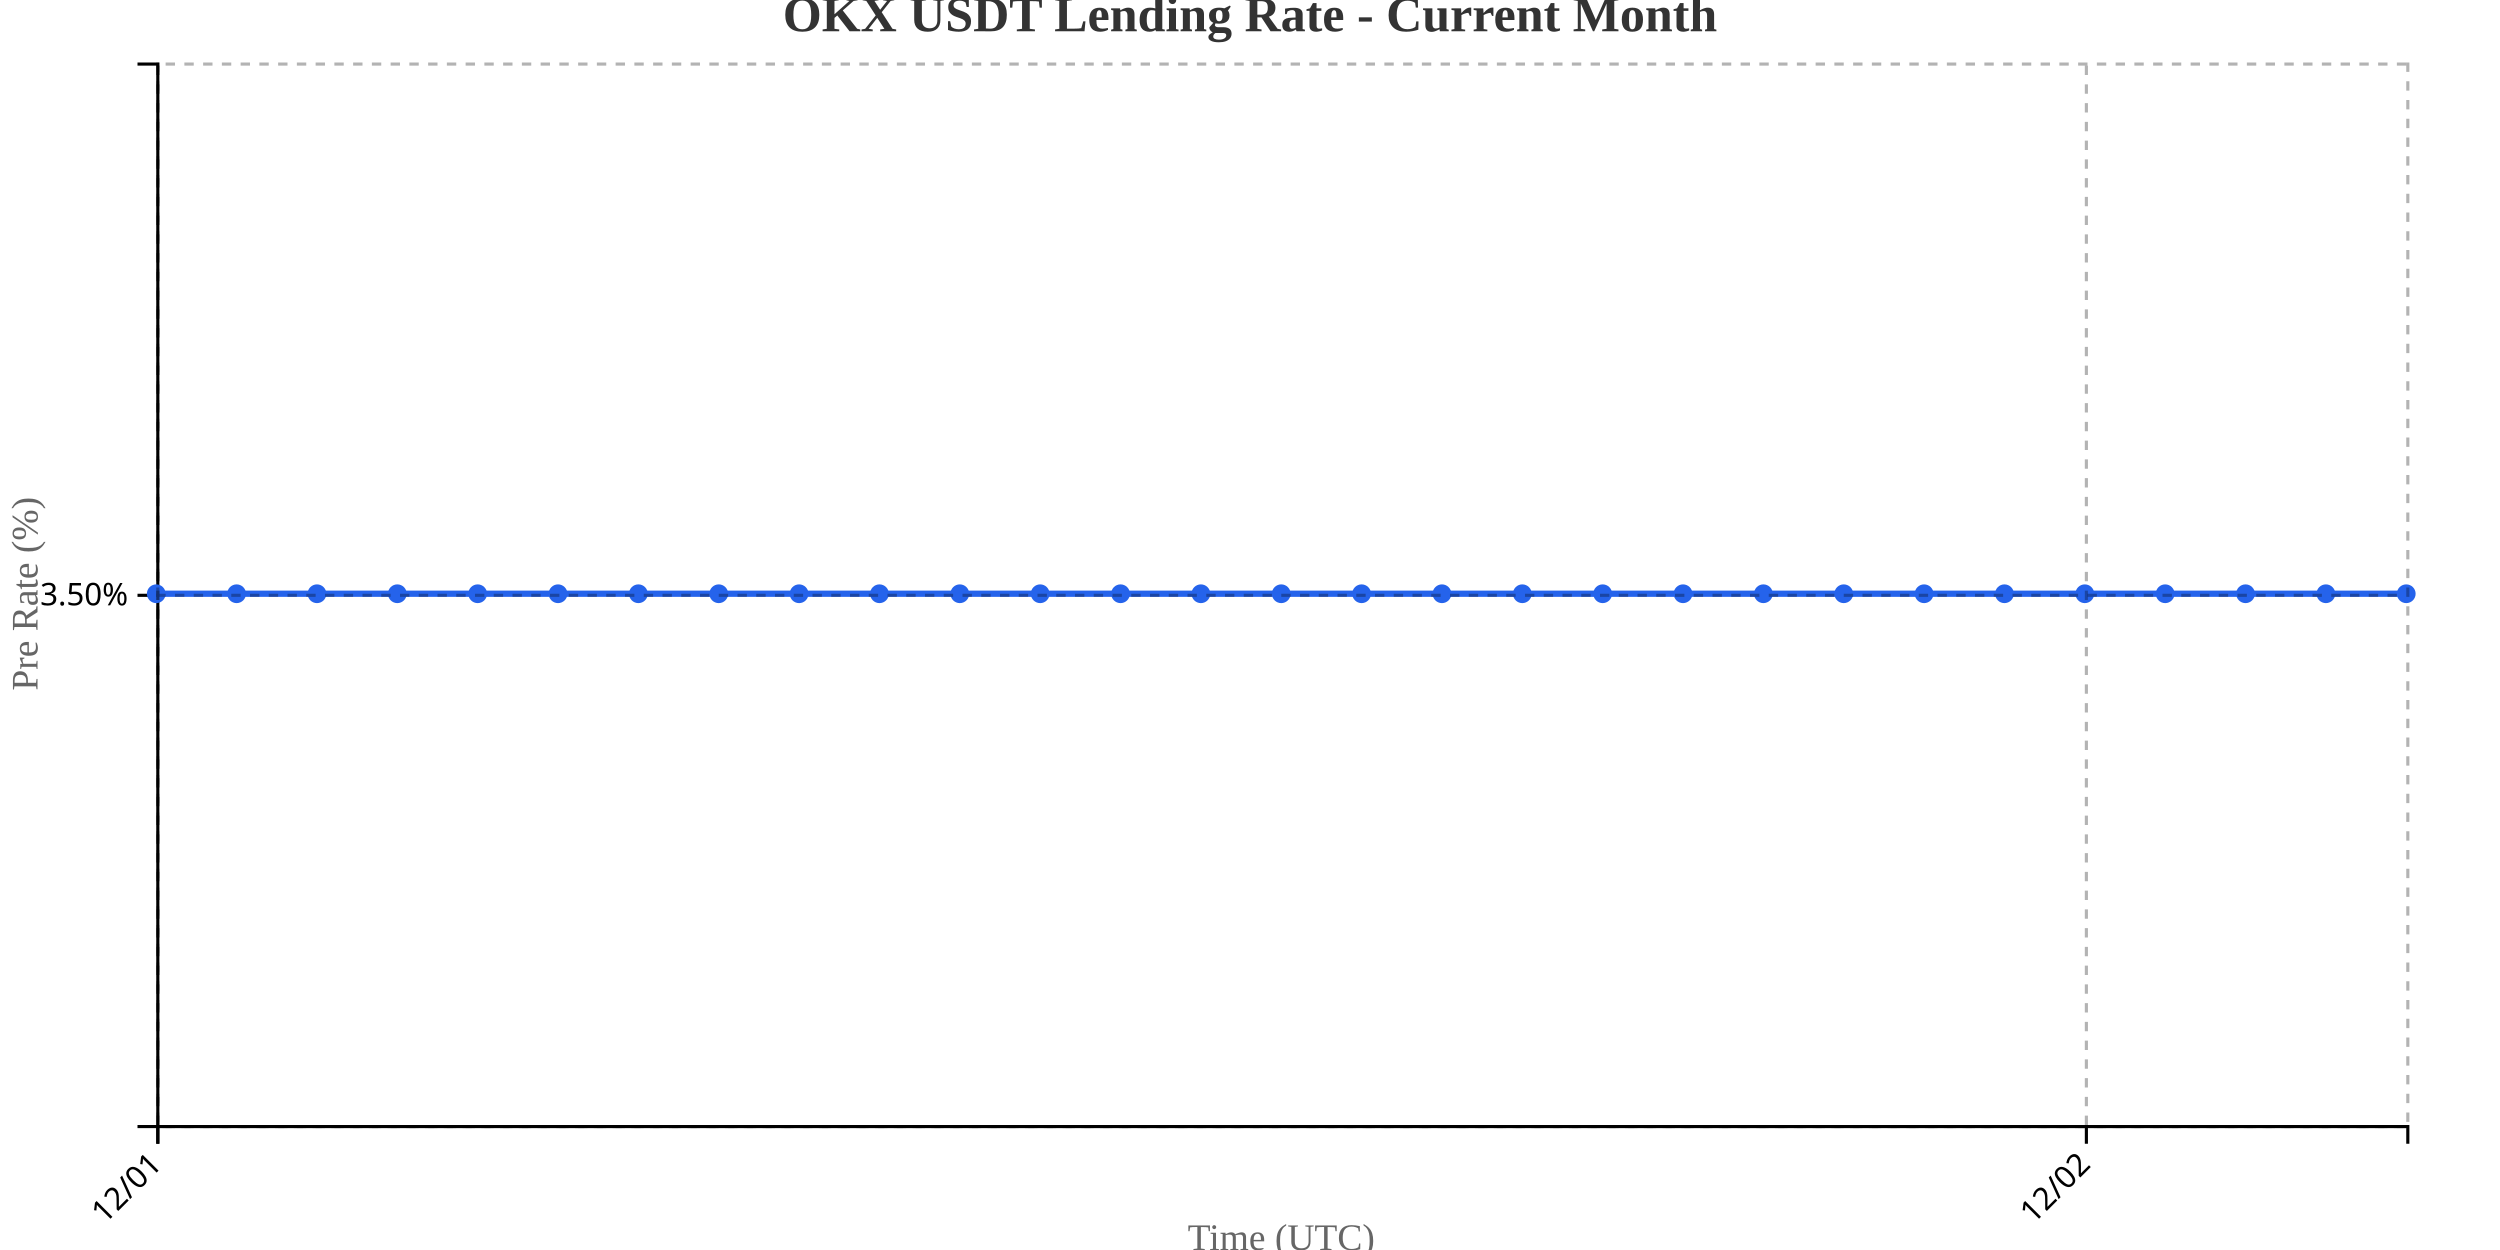
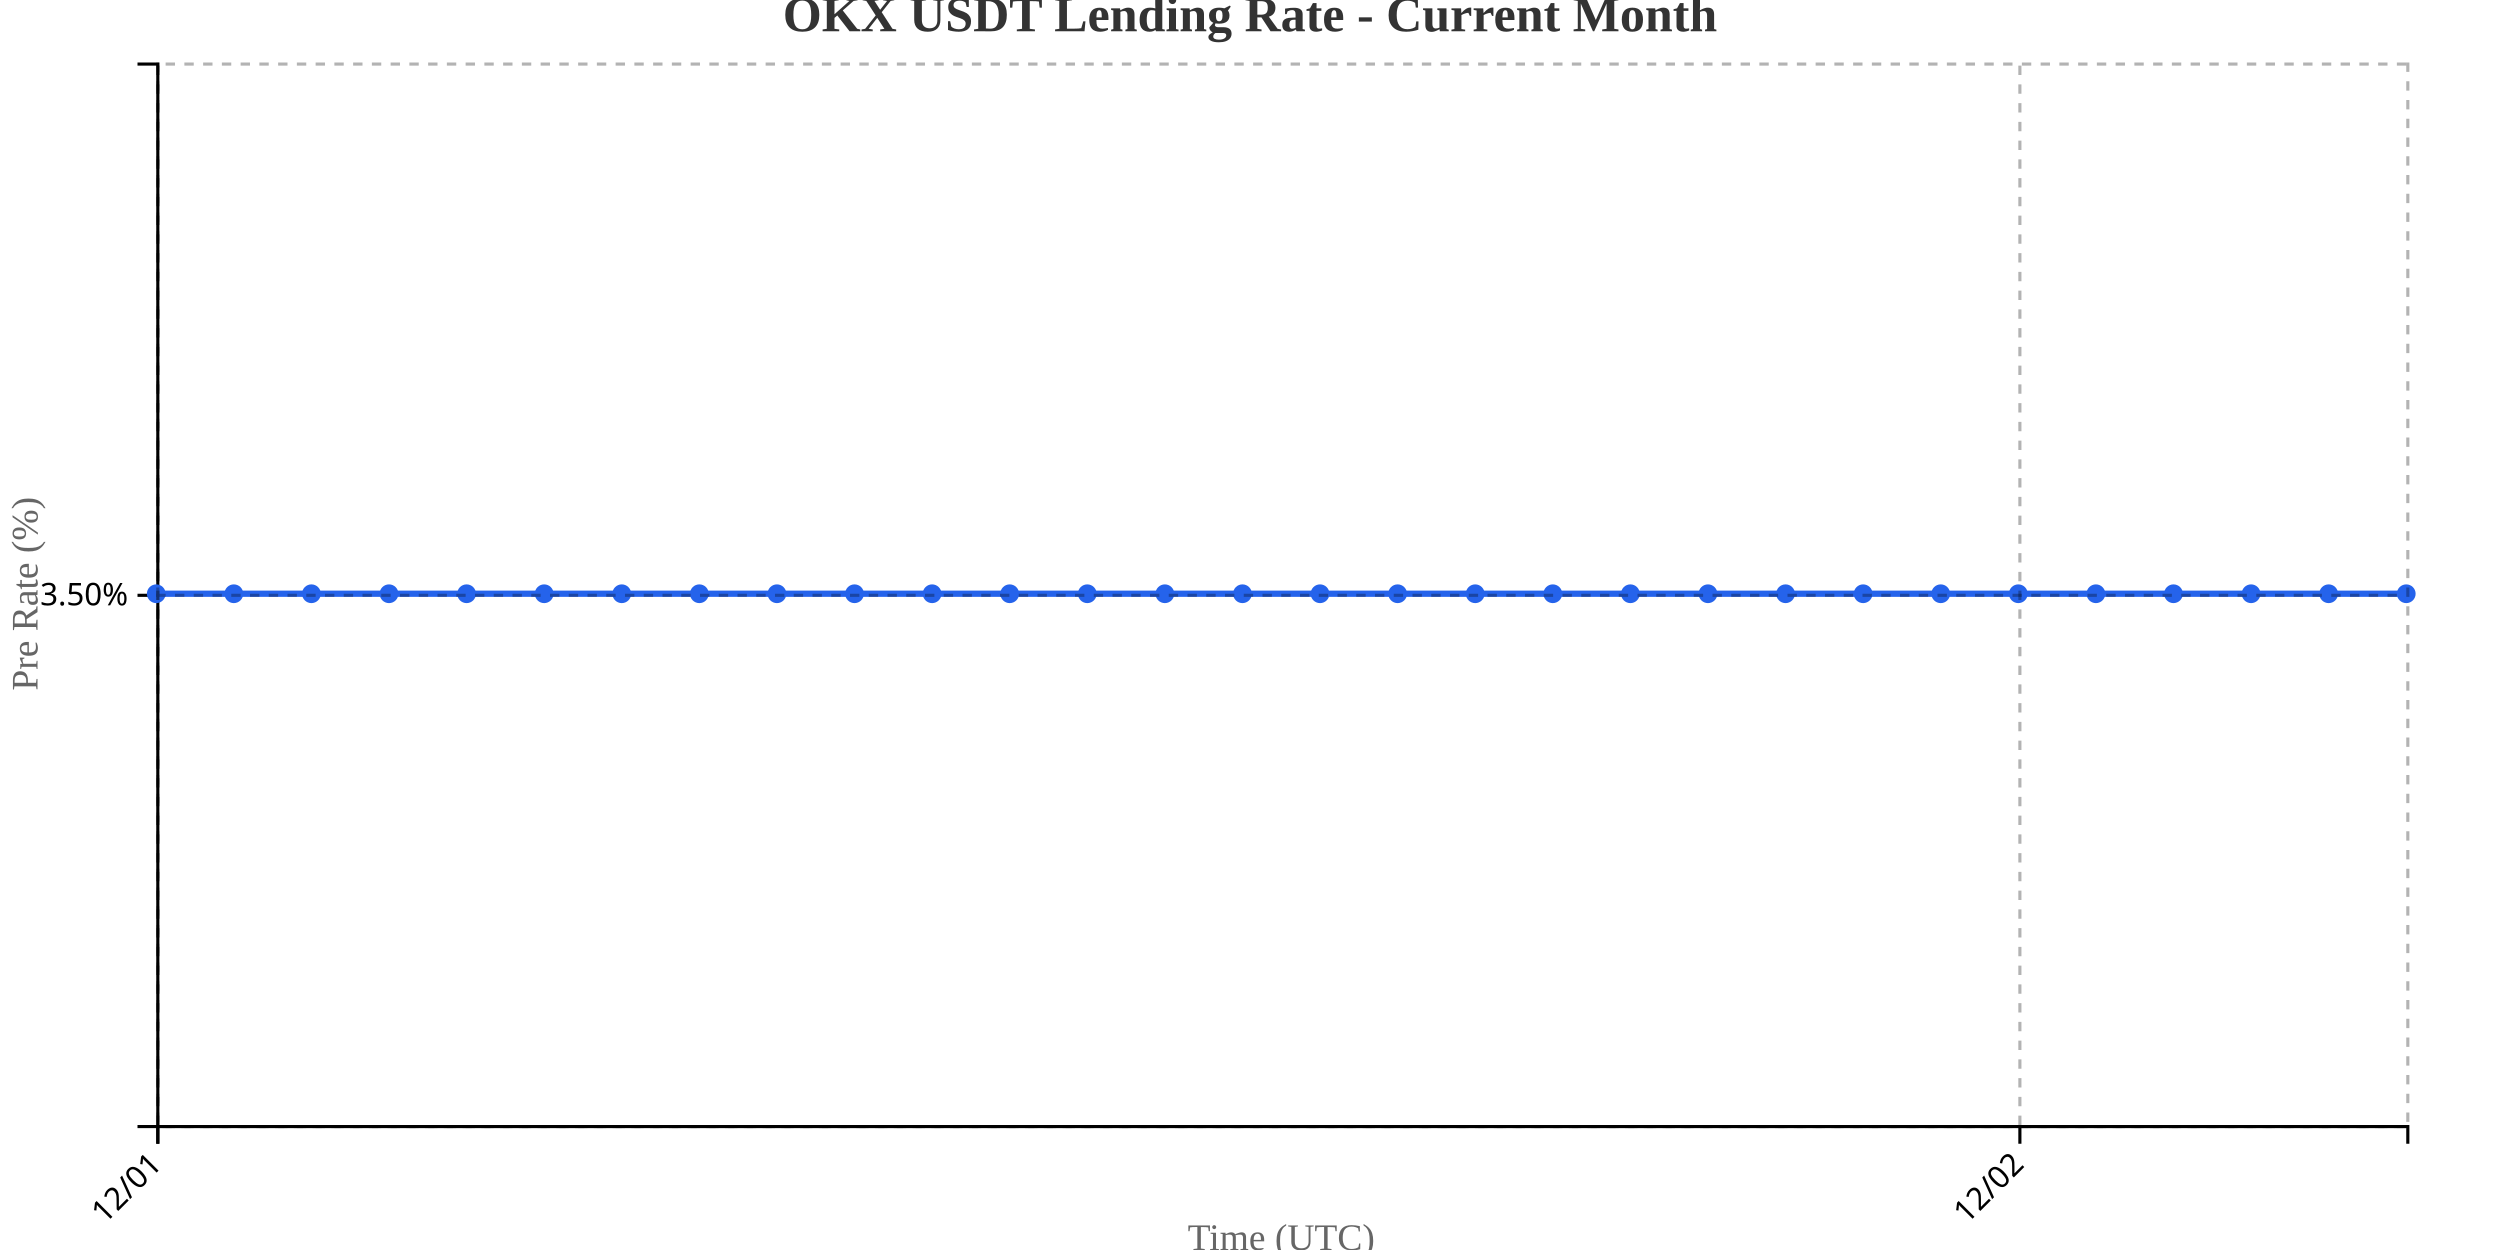
<svg xmlns="http://www.w3.org/2000/svg" width="800" height="400">
  <g transform="translate(50,20)">
    <g transform="translate(0,340)" fill="none" font-size="10" font-family="sans-serif" text-anchor="middle">
      <path class="domain" stroke="currentColor" d="M0.5,6V0.5H720.5V6" />
      <g class="tick" opacity="1" transform="translate(0.5,0)">
        <line stroke="currentColor" y2="6" />
        <text fill="currentColor" y="9" dy=".15em" style="text-anchor: end;" dx="-.8em" transform="rotate(-45)">12/01</text>
      </g>
-       <g class="tick" opacity="1" transform="translate(617.6429,0)">
+       <g class="tick" opacity="1" transform="translate(596.3621,0)">
        <line stroke="currentColor" y2="6" />
        <text fill="currentColor" y="9" dy=".15em" style="text-anchor: end;" dx="-.8em" transform="rotate(-45)">12/02</text>
      </g>
    </g>
    <g fill="none" font-size="10" font-family="sans-serif" text-anchor="end">
      <path class="domain" stroke="currentColor" d="M-6,340.5H0.5V0.5H-6" />
      <g class="tick" opacity="1" transform="translate(0,170.5)">
        <line stroke="currentColor" x2="-6" />
        <text fill="currentColor" x="-9" dy="0.32em">3.50%</text>
      </g>
    </g>
    <text transform="rotate(-90)" y="-50" x="-170" dy="1em" style="text-anchor: middle; font-size: 12px; fill: #666;">Pre Rate (%)</text>
    <text transform="translate(360, 380)" style="text-anchor: middle; font-size: 12px; fill: #666;">Time (UTC)</text>
-     <path fill="none" stroke="#2563eb" stroke-width="2" d="M0,170C8.571,170,17.143,170,25.714,170C34.286,170,42.857,170,51.429,170C60,170,68.571,170,77.143,170C85.714,170,94.286,170,102.857,170C111.429,170,120,170,128.571,170C137.143,170,145.714,170,154.286,170C162.857,170,171.429,170,180,170C188.571,170,197.143,170,205.714,170C214.286,170,222.857,170,231.429,170C240,170,248.571,170,257.143,170C265.714,170,274.286,170,282.857,170C291.429,170,300,170,308.571,170C317.143,170,325.714,170,334.286,170C342.857,170,351.429,170,360,170C368.571,170,377.143,170,385.714,170C394.286,170,402.857,170,411.429,170C420,170,428.571,170,437.143,170C445.714,170,454.286,170,462.857,170C471.429,170,480,170,488.571,170C497.143,170,505.714,170,514.286,170C522.857,170,531.429,170,540,170C548.571,170,557.143,170,565.714,170C574.286,170,582.857,170,591.429,170C600,170,608.571,170,617.143,170C625.714,170,634.286,170,642.857,170C651.429,170,660,170,668.571,170C677.143,170,685.714,170,694.286,170C702.857,170,711.429,170,720,170" />
+     <path fill="none" stroke="#2563eb" stroke-width="2" d="M0,170C8.276,170,16.552,170,24.828,170C33.103,170,41.379,170,49.655,170C57.931,170,66.207,170,74.483,170C82.759,170,91.034,170,99.31,170C107.586,170,115.862,170,124.138,170C132.414,170,140.69,170,148.966,170C157.241,170,165.517,170,173.793,170C182.069,170,190.345,170,198.621,170C206.897,170,215.172,170,223.448,170C231.724,170,240,170,248.276,170C256.552,170,264.828,170,273.103,170C281.379,170,289.655,170,297.931,170C306.207,170,314.483,170,322.759,170C331.034,170,339.31,170,347.586,170C355.862,170,364.138,170,372.414,170C380.69,170,388.966,170,397.241,170C405.517,170,413.793,170,422.069,170C430.345,170,438.621,170,446.897,170C455.172,170,463.448,170,471.724,170C480,170,488.276,170,496.552,170C504.828,170,513.103,170,521.379,170C529.655,170,537.931,170,546.207,170C554.483,170,562.759,170,571.034,170C579.31,170,587.586,170,595.862,170C604.138,170,612.414,170,620.69,170C628.966,170,637.241,170,645.517,170C653.793,170,662.069,170,670.345,170C678.621,170,686.897,170,695.172,170C703.448,170,711.724,170,720,170" />
    <circle class="dot" cx="0" cy="170" r="3" fill="#2563eb" />
-     <circle class="dot" cx="25.714" cy="170" r="3" fill="#2563eb" />
-     <circle class="dot" cx="51.429" cy="170" r="3" fill="#2563eb" />
-     <circle class="dot" cx="77.143" cy="170" r="3" fill="#2563eb" />
-     <circle class="dot" cx="102.857" cy="170" r="3" fill="#2563eb" />
-     <circle class="dot" cx="128.571" cy="170" r="3" fill="#2563eb" />
-     <circle class="dot" cx="154.286" cy="170" r="3" fill="#2563eb" />
-     <circle class="dot" cx="180" cy="170" r="3" fill="#2563eb" />
-     <circle class="dot" cx="205.714" cy="170" r="3" fill="#2563eb" />
-     <circle class="dot" cx="231.429" cy="170" r="3" fill="#2563eb" />
-     <circle class="dot" cx="257.143" cy="170" r="3" fill="#2563eb" />
-     <circle class="dot" cx="282.857" cy="170" r="3" fill="#2563eb" />
-     <circle class="dot" cx="308.571" cy="170" r="3" fill="#2563eb" />
-     <circle class="dot" cx="334.286" cy="170" r="3" fill="#2563eb" />
-     <circle class="dot" cx="360" cy="170" r="3" fill="#2563eb" />
-     <circle class="dot" cx="385.714" cy="170" r="3" fill="#2563eb" />
-     <circle class="dot" cx="411.429" cy="170" r="3" fill="#2563eb" />
-     <circle class="dot" cx="437.143" cy="170" r="3" fill="#2563eb" />
-     <circle class="dot" cx="462.857" cy="170" r="3" fill="#2563eb" />
-     <circle class="dot" cx="488.571" cy="170" r="3" fill="#2563eb" />
-     <circle class="dot" cx="514.286" cy="170" r="3" fill="#2563eb" />
-     <circle class="dot" cx="540" cy="170" r="3" fill="#2563eb" />
-     <circle class="dot" cx="565.714" cy="170" r="3" fill="#2563eb" />
-     <circle class="dot" cx="591.429" cy="170" r="3" fill="#2563eb" />
-     <circle class="dot" cx="617.143" cy="170" r="3" fill="#2563eb" />
-     <circle class="dot" cx="642.857" cy="170" r="3" fill="#2563eb" />
-     <circle class="dot" cx="668.571" cy="170" r="3" fill="#2563eb" />
-     <circle class="dot" cx="694.286" cy="170" r="3" fill="#2563eb" />
+     <circle class="dot" cx="24.828" cy="170" r="3" fill="#2563eb" />
+     <circle class="dot" cx="49.655" cy="170" r="3" fill="#2563eb" />
+     <circle class="dot" cx="74.483" cy="170" r="3" fill="#2563eb" />
+     <circle class="dot" cx="99.31" cy="170" r="3" fill="#2563eb" />
+     <circle class="dot" cx="124.138" cy="170" r="3" fill="#2563eb" />
+     <circle class="dot" cx="148.966" cy="170" r="3" fill="#2563eb" />
+     <circle class="dot" cx="173.793" cy="170" r="3" fill="#2563eb" />
+     <circle class="dot" cx="198.621" cy="170" r="3" fill="#2563eb" />
+     <circle class="dot" cx="223.448" cy="170" r="3" fill="#2563eb" />
+     <circle class="dot" cx="248.276" cy="170" r="3" fill="#2563eb" />
+     <circle class="dot" cx="273.103" cy="170" r="3" fill="#2563eb" />
+     <circle class="dot" cx="297.931" cy="170" r="3" fill="#2563eb" />
+     <circle class="dot" cx="322.759" cy="170" r="3" fill="#2563eb" />
+     <circle class="dot" cx="347.586" cy="170" r="3" fill="#2563eb" />
+     <circle class="dot" cx="372.414" cy="170" r="3" fill="#2563eb" />
+     <circle class="dot" cx="397.241" cy="170" r="3" fill="#2563eb" />
+     <circle class="dot" cx="422.069" cy="170" r="3" fill="#2563eb" />
+     <circle class="dot" cx="446.897" cy="170" r="3" fill="#2563eb" />
+     <circle class="dot" cx="471.724" cy="170" r="3" fill="#2563eb" />
+     <circle class="dot" cx="496.552" cy="170" r="3" fill="#2563eb" />
+     <circle class="dot" cx="521.379" cy="170" r="3" fill="#2563eb" />
+     <circle class="dot" cx="546.207" cy="170" r="3" fill="#2563eb" />
+     <circle class="dot" cx="571.034" cy="170" r="3" fill="#2563eb" />
+     <circle class="dot" cx="595.862" cy="170" r="3" fill="#2563eb" />
+     <circle class="dot" cx="620.69" cy="170" r="3" fill="#2563eb" />
+     <circle class="dot" cx="645.517" cy="170" r="3" fill="#2563eb" />
+     <circle class="dot" cx="670.345" cy="170" r="3" fill="#2563eb" />
+     <circle class="dot" cx="695.172" cy="170" r="3" fill="#2563eb" />
    <circle class="dot" cx="720" cy="170" r="3" fill="#2563eb" />
    <g class="grid" transform="translate(0,340)" fill="none" font-size="10" font-family="sans-serif" text-anchor="middle" style="stroke-dasharray: 3,3; opacity: 0.3;">
      <path class="domain" stroke="currentColor" d="M0.5,-340V0.5H720.5V-340" />
      <g class="tick" opacity="1" transform="translate(0.5,0)">
        <line stroke="currentColor" y2="-340" />
        <text fill="currentColor" y="3" dy="0.71em" />
      </g>
-       <g class="tick" opacity="1" transform="translate(617.6429,0)">
+       <g class="tick" opacity="1" transform="translate(596.3621,0)">
        <line stroke="currentColor" y2="-340" />
        <text fill="currentColor" y="3" dy="0.71em" />
      </g>
    </g>
    <g class="grid" fill="none" font-size="10" font-family="sans-serif" text-anchor="end" style="stroke-dasharray: 3,3; opacity: 0.3;">
      <path class="domain" stroke="currentColor" d="M720,340.5H0.5V0.5H720" />
      <g class="tick" opacity="1" transform="translate(0,170.5)">
        <line stroke="currentColor" x2="720" />
        <text fill="currentColor" x="-3" dy="0.32em" />
      </g>
    </g>
  </g>
  <text x="400" y="10" text-anchor="middle" style="font-size: 16px; font-weight: bold; fill: #333;">OKX USDT Lending Rate - Current Month</text>
</svg>
